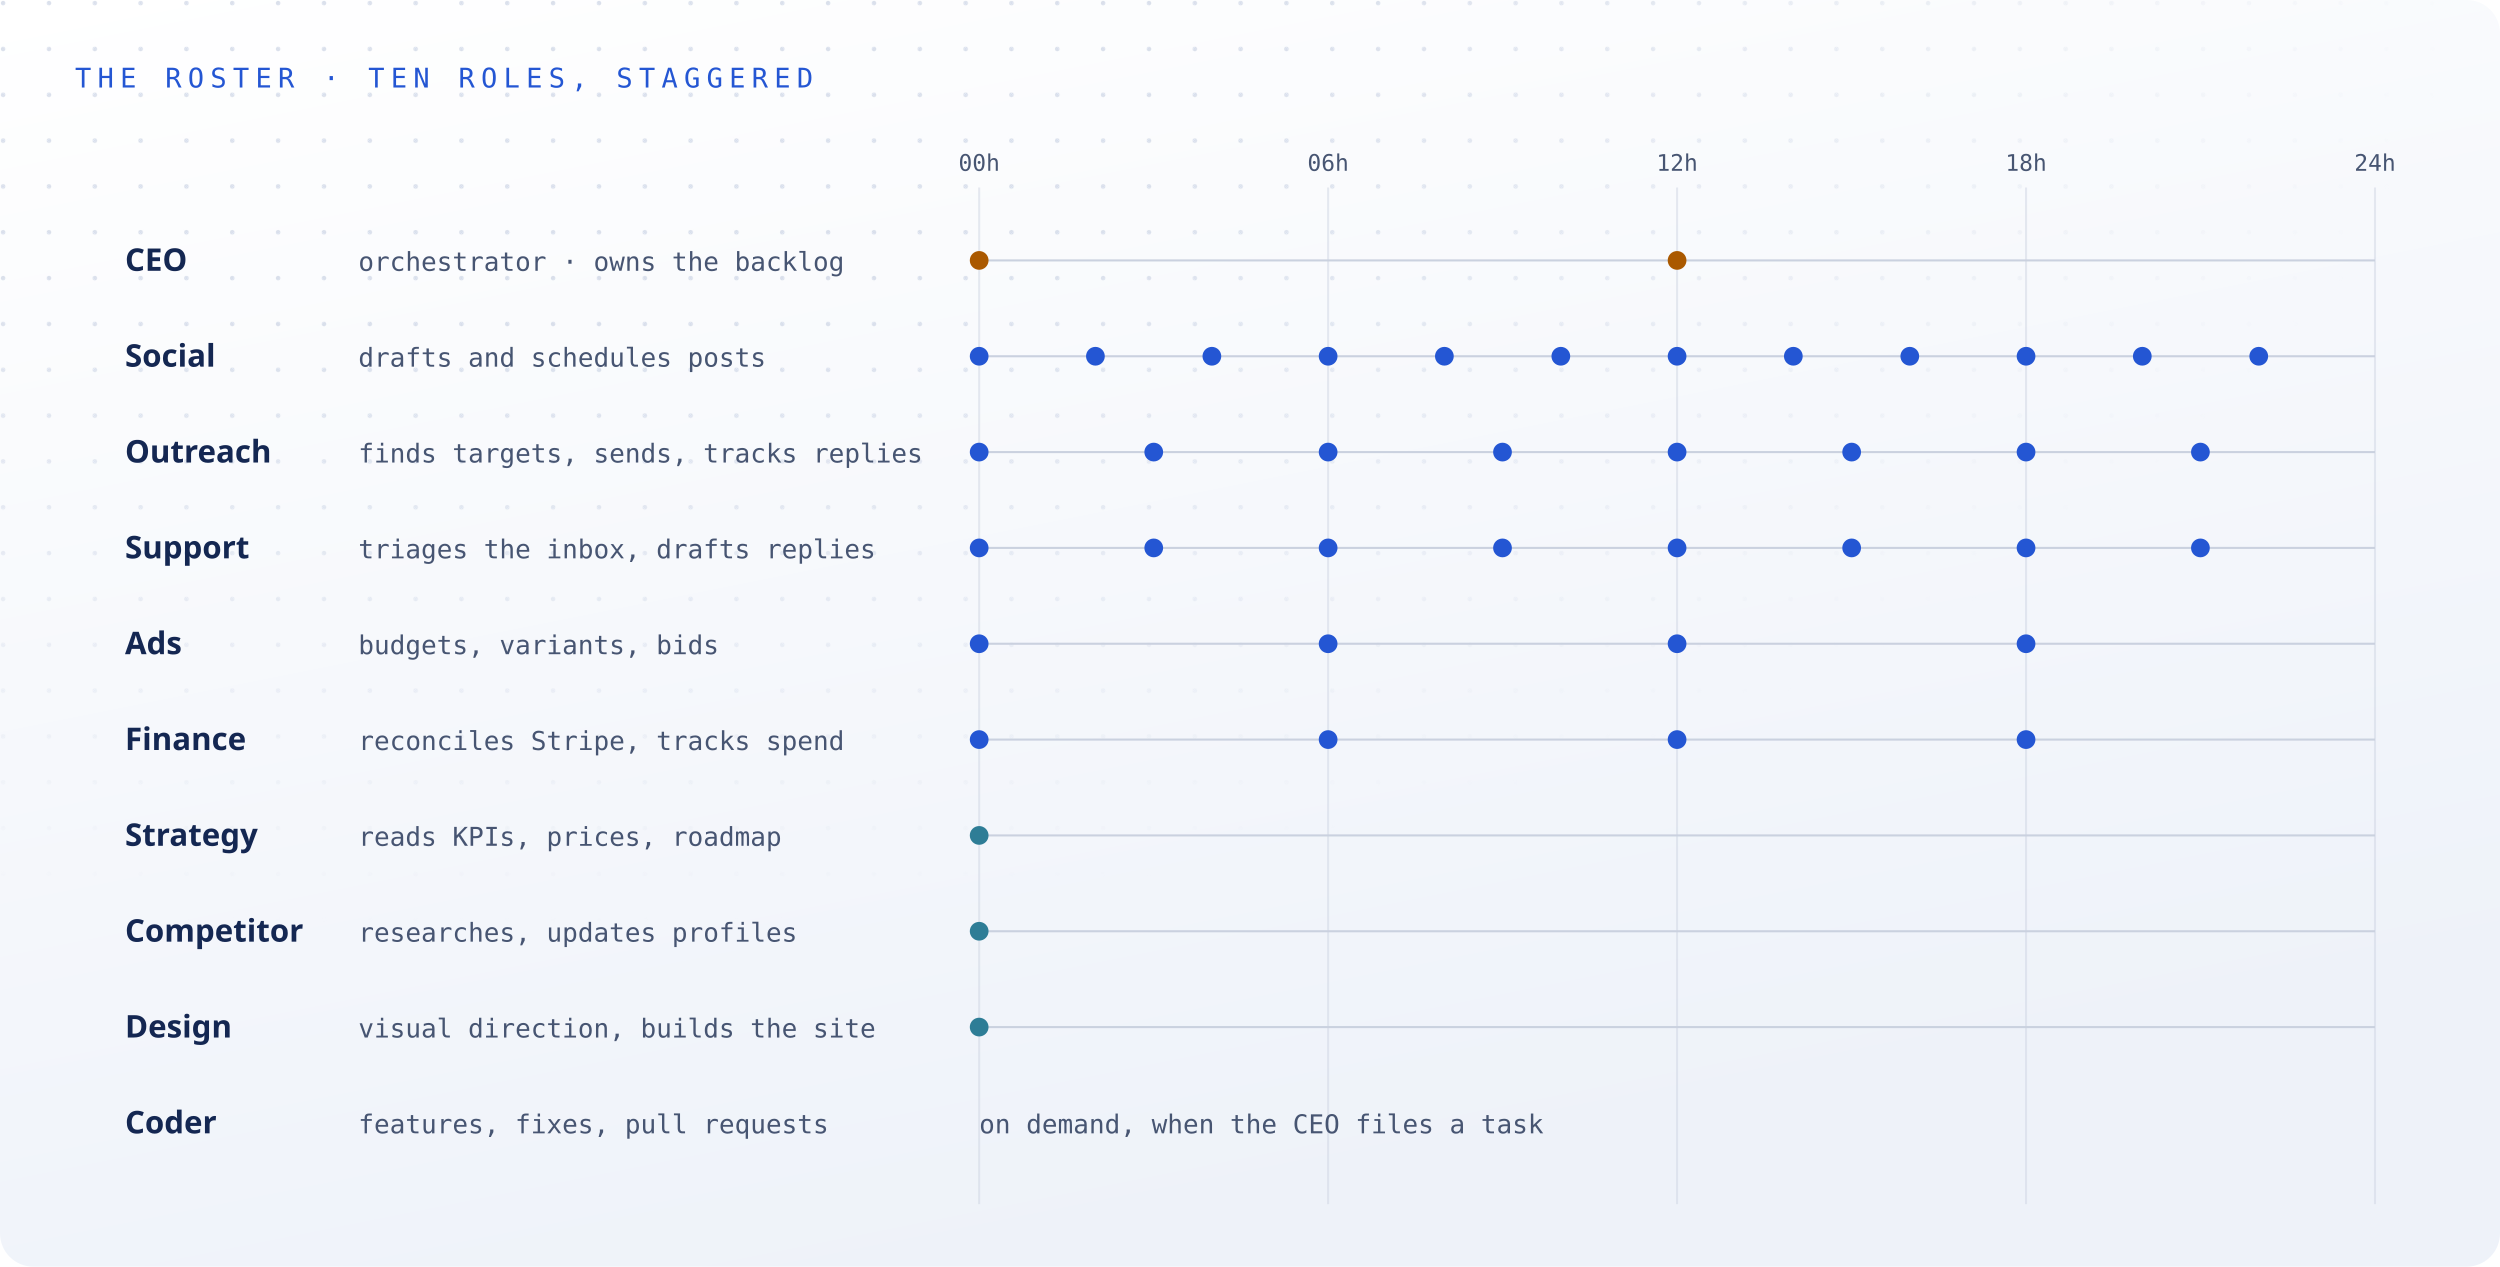
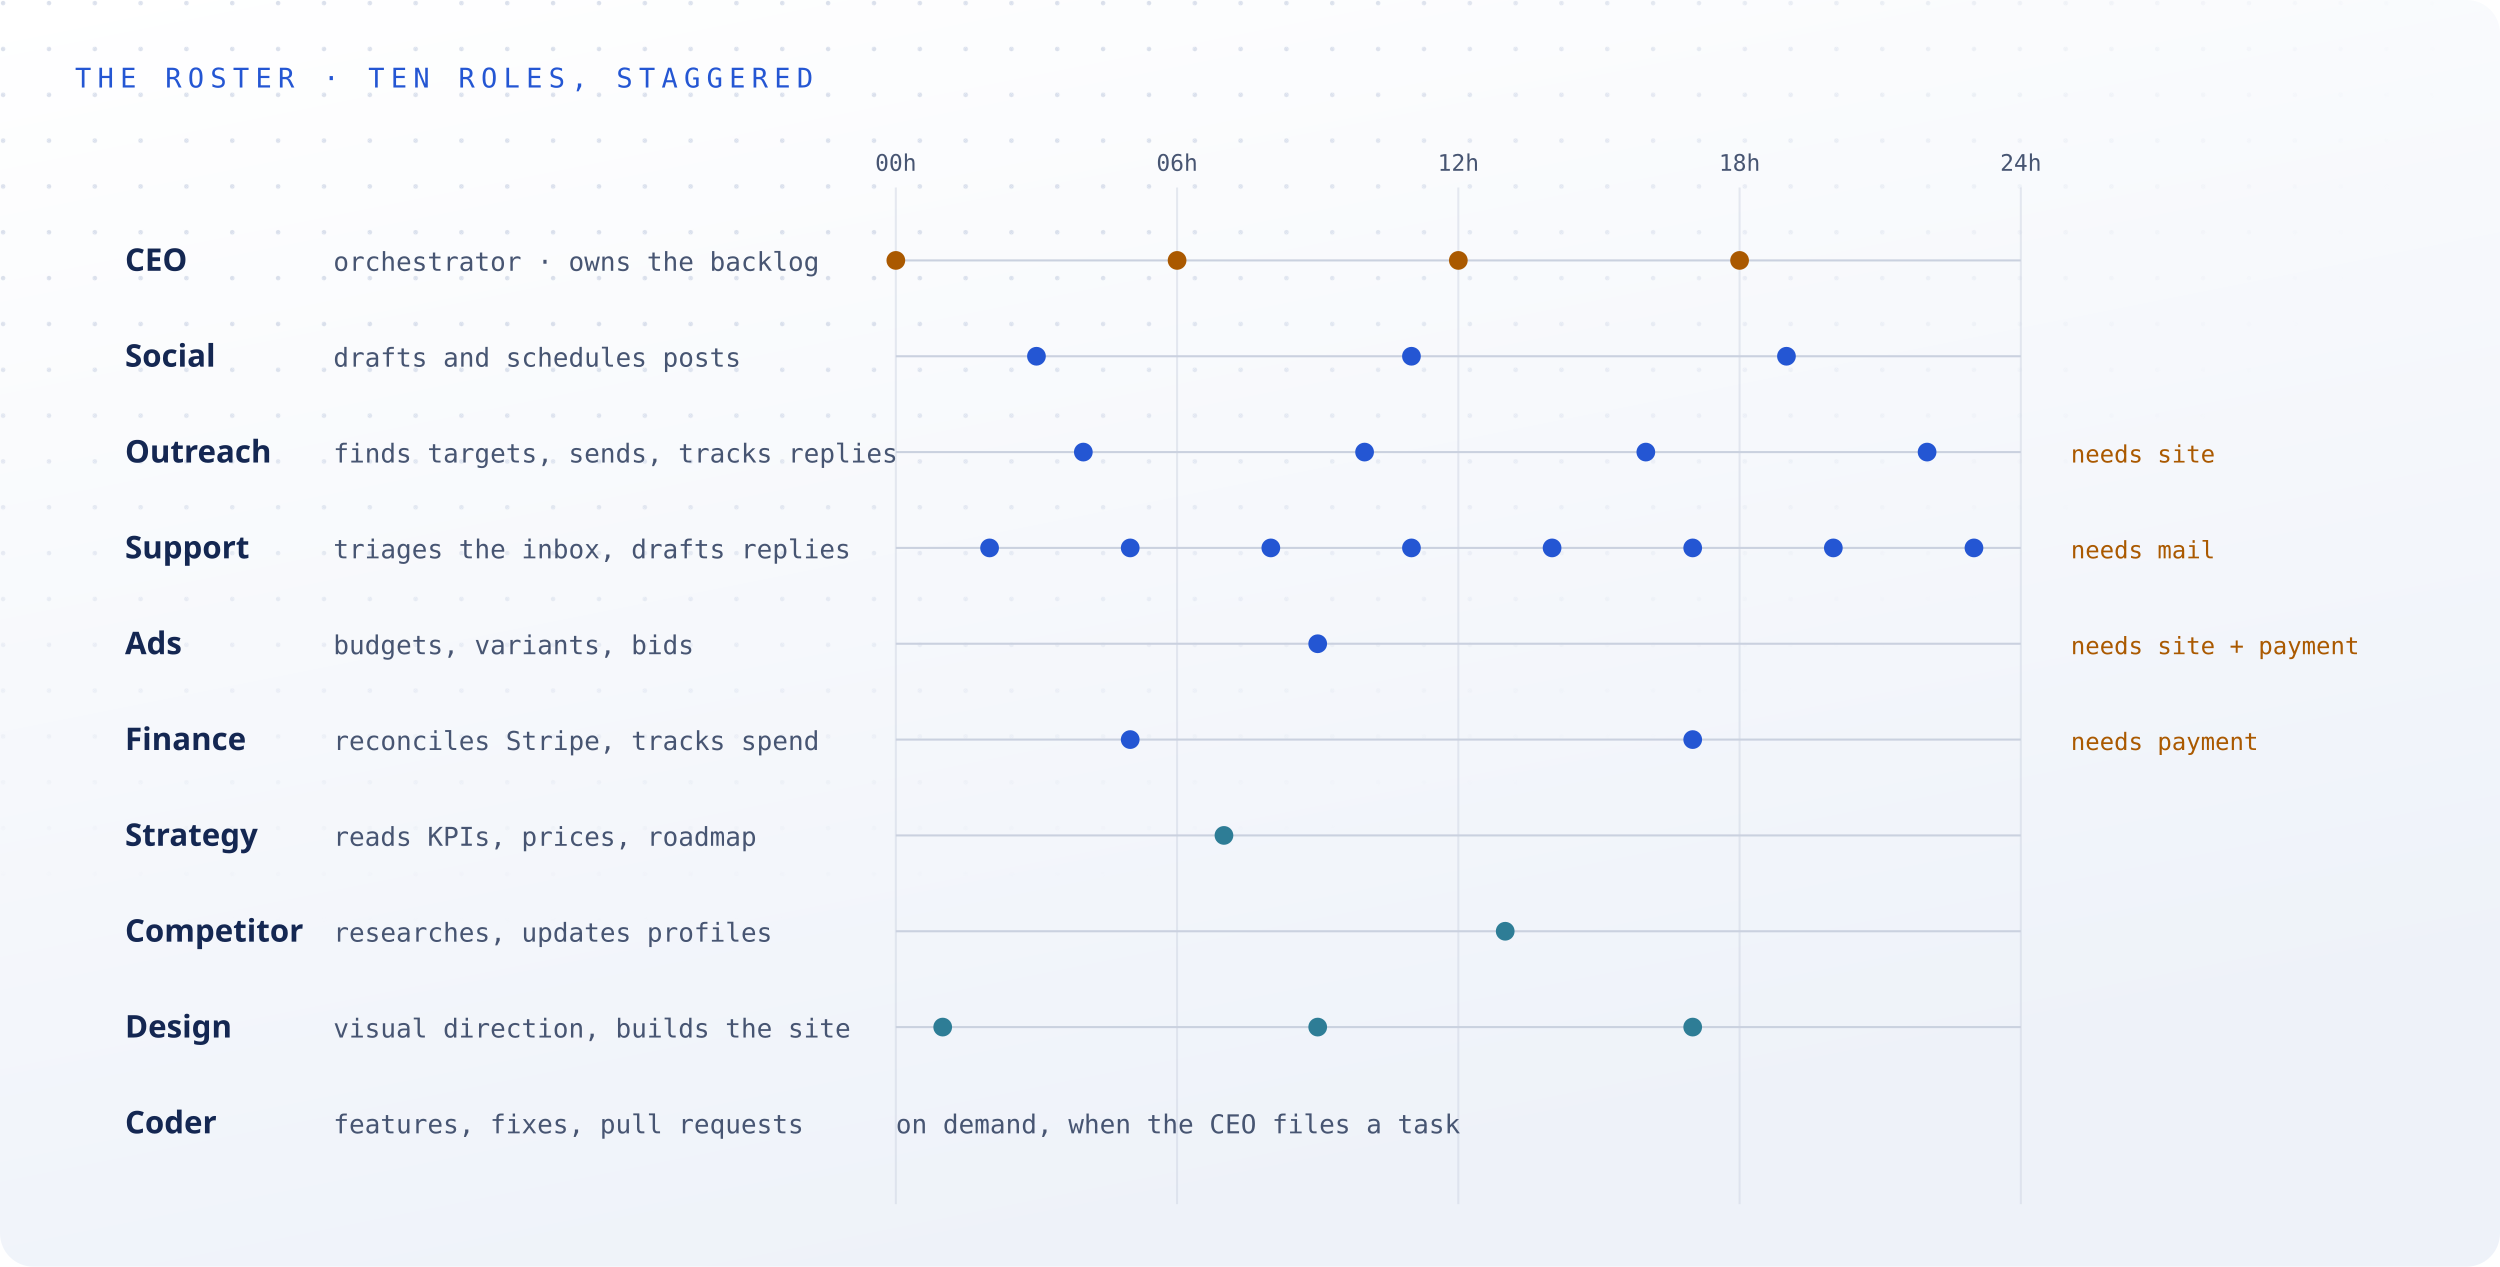
- <svg xmlns="http://www.w3.org/2000/svg" viewBox="0 0 1200 608" role="img" aria-label="the ten agents and when each runs across a day: the CEO twice a day, social every two hours, outreach and support every three, ads and finance every six, strategy, competitor and design daily, and the coder on demand">
+ <svg xmlns="http://www.w3.org/2000/svg" viewBox="0 0 1200 608" role="img" aria-label="the ten agents and when each runs across a day. CEO every 6h from 00h; Social every 8h from 03h; Outreach every 6h from 04h, held until the company has site; Support every 3h from 02h, held until the company has mail; Ads every 24h from 09h, held until the company has site and payment; Finance every 12h from 05h, held until the company has payment; Strategy every 24h from 07h; Competitor every 24h from 13h; Design every 8h from 01h; Coder on demand">
  <defs>
    <linearGradient id="bg" x1="0" y1="0" x2="0.4" y2="1">
      <stop offset="0" stop-color="#FFFFFF" />
      <stop offset="1" stop-color="#EEF2F9" />
    </linearGradient>
    <pattern id="dots" width="22" height="22" patternUnits="userSpaceOnUse">
      <circle cx="1.5" cy="1.5" r="1.1" fill="#B7C2D8" />
    </pattern>
    <radialGradient id="dm" cx="0.2" cy="-0.05" r="1.05">
      <stop offset="0.3" stop-color="#fff" />
      <stop offset="0.75" stop-color="#000" />
    </radialGradient>
    <mask id="fade">
      <rect width="1200" height="608" fill="url(#dm)" />
    </mask>
    <marker id="ah" markerWidth="8" markerHeight="8" refX="6" refY="4" orient="auto">
      <path d="M1 1 L6 4 L1 7" fill="none" stroke="#9AA9C6" stroke-width="1.6" />
    </marker>
  </defs>
  <rect width="1200" height="608" rx="16" fill="url(#bg)" />
  <rect width="1200" height="608" fill="url(#dots)" opacity="0.5" mask="url(#fade)" />
  <text x="36" y="42" font-family="ui-monospace,Menlo,Consolas,monospace" font-size="13" letter-spacing="3" fill="#2456D3">THE ROSTER · TEN ROLES, STAGGERED</text>
-   <text x="470.0" y="82" font-family="ui-monospace,Menlo,Consolas,monospace" font-size="11" text-anchor="middle" fill="#475572">00h</text>
-   <line x1="470.0" y1="90" x2="470.0" y2="578" stroke="#CAD1DF" stroke-width="1" opacity="0.45" />
-   <text x="637.5" y="82" font-family="ui-monospace,Menlo,Consolas,monospace" font-size="11" text-anchor="middle" fill="#475572">06h</text>
-   <line x1="637.5" y1="90" x2="637.5" y2="578" stroke="#CAD1DF" stroke-width="1" opacity="0.45" />
-   <text x="805.0" y="82" font-family="ui-monospace,Menlo,Consolas,monospace" font-size="11" text-anchor="middle" fill="#475572">12h</text>
-   <line x1="805.0" y1="90" x2="805.0" y2="578" stroke="#CAD1DF" stroke-width="1" opacity="0.45" />
-   <text x="972.5" y="82" font-family="ui-monospace,Menlo,Consolas,monospace" font-size="11" text-anchor="middle" fill="#475572">18h</text>
-   <line x1="972.5" y1="90" x2="972.5" y2="578" stroke="#CAD1DF" stroke-width="1" opacity="0.45" />
-   <text x="1140.0" y="82" font-family="ui-monospace,Menlo,Consolas,monospace" font-size="11" text-anchor="middle" fill="#475572">24h</text>
-   <line x1="1140.0" y1="90" x2="1140.0" y2="578" stroke="#CAD1DF" stroke-width="1" opacity="0.45" />
+   <text x="430.0" y="82" font-family="ui-monospace,Menlo,Consolas,monospace" font-size="11" text-anchor="middle" fill="#475572">00h</text>
+   <line x1="430.0" y1="90" x2="430.0" y2="578" stroke="#CAD1DF" stroke-width="1" opacity="0.45" />
+   <text x="565.0" y="82" font-family="ui-monospace,Menlo,Consolas,monospace" font-size="11" text-anchor="middle" fill="#475572">06h</text>
+   <line x1="565.0" y1="90" x2="565.0" y2="578" stroke="#CAD1DF" stroke-width="1" opacity="0.45" />
+   <text x="700.0" y="82" font-family="ui-monospace,Menlo,Consolas,monospace" font-size="11" text-anchor="middle" fill="#475572">12h</text>
+   <line x1="700.0" y1="90" x2="700.0" y2="578" stroke="#CAD1DF" stroke-width="1" opacity="0.45" />
+   <text x="835.0" y="82" font-family="ui-monospace,Menlo,Consolas,monospace" font-size="11" text-anchor="middle" fill="#475572">18h</text>
+   <line x1="835.0" y1="90" x2="835.0" y2="578" stroke="#CAD1DF" stroke-width="1" opacity="0.45" />
+   <text x="970.0" y="82" font-family="ui-monospace,Menlo,Consolas,monospace" font-size="11" text-anchor="middle" fill="#475572">24h</text>
+   <line x1="970.0" y1="90" x2="970.0" y2="578" stroke="#CAD1DF" stroke-width="1" opacity="0.45" />
  <text x="60" y="130" font-family="'Segoe UI',system-ui,-apple-system,sans-serif" font-size="15" font-weight="700" fill="#142752">CEO</text>
-   <text x="172" y="130" font-family="ui-monospace,Menlo,Consolas,monospace" font-size="12.5" fill="#475572">orchestrator · owns the backlog</text>
-   <line x1="470" y1="125" x2="1140" y2="125" stroke="#CAD1DF" stroke-width="1" />
-   <circle cx="470.0" cy="125" r="4.5" fill="#AA5900" />
-   <circle cx="805.0" cy="125" r="4.5" fill="#AA5900" />
+   <text x="160" y="130" font-family="ui-monospace,Menlo,Consolas,monospace" font-size="12.5" fill="#475572">orchestrator · owns the backlog</text>
+   <line x1="430" y1="125" x2="970" y2="125" stroke="#CAD1DF" stroke-width="1" />
+   <circle cx="430.0" cy="125" r="4.5" fill="#AA5900" />
+   <circle cx="565.0" cy="125" r="4.5" fill="#AA5900" />
+   <circle cx="700.0" cy="125" r="4.5" fill="#AA5900" />
+   <circle cx="835.0" cy="125" r="4.5" fill="#AA5900" />
  <text x="60" y="176" font-family="'Segoe UI',system-ui,-apple-system,sans-serif" font-size="15" font-weight="700" fill="#142752">Social</text>
-   <text x="172" y="176" font-family="ui-monospace,Menlo,Consolas,monospace" font-size="12.5" fill="#475572">drafts and schedules posts</text>
-   <line x1="470" y1="171" x2="1140" y2="171" stroke="#CAD1DF" stroke-width="1" />
-   <circle cx="470.0" cy="171" r="4.5" fill="#2456D3" />
-   <circle cx="525.8" cy="171" r="4.5" fill="#2456D3" />
-   <circle cx="581.7" cy="171" r="4.5" fill="#2456D3" />
-   <circle cx="637.5" cy="171" r="4.5" fill="#2456D3" />
-   <circle cx="693.3" cy="171" r="4.5" fill="#2456D3" />
-   <circle cx="749.2" cy="171" r="4.5" fill="#2456D3" />
-   <circle cx="805.0" cy="171" r="4.5" fill="#2456D3" />
-   <circle cx="860.8" cy="171" r="4.5" fill="#2456D3" />
-   <circle cx="916.7" cy="171" r="4.5" fill="#2456D3" />
-   <circle cx="972.5" cy="171" r="4.5" fill="#2456D3" />
-   <circle cx="1028.3" cy="171" r="4.5" fill="#2456D3" />
-   <circle cx="1084.2" cy="171" r="4.5" fill="#2456D3" />
+   <text x="160" y="176" font-family="ui-monospace,Menlo,Consolas,monospace" font-size="12.5" fill="#475572">drafts and schedules posts</text>
+   <line x1="430" y1="171" x2="970" y2="171" stroke="#CAD1DF" stroke-width="1" />
+   <circle cx="497.5" cy="171" r="4.5" fill="#2456D3" />
+   <circle cx="677.5" cy="171" r="4.5" fill="#2456D3" />
+   <circle cx="857.5" cy="171" r="4.5" fill="#2456D3" />
  <text x="60" y="222" font-family="'Segoe UI',system-ui,-apple-system,sans-serif" font-size="15" font-weight="700" fill="#142752">Outreach</text>
-   <text x="172" y="222" font-family="ui-monospace,Menlo,Consolas,monospace" font-size="12.5" fill="#475572">finds targets, sends, tracks replies</text>
-   <line x1="470" y1="217" x2="1140" y2="217" stroke="#CAD1DF" stroke-width="1" />
-   <circle cx="470.0" cy="217" r="4.5" fill="#2456D3" />
-   <circle cx="553.8" cy="217" r="4.5" fill="#2456D3" />
-   <circle cx="637.5" cy="217" r="4.5" fill="#2456D3" />
-   <circle cx="721.2" cy="217" r="4.5" fill="#2456D3" />
-   <circle cx="805.0" cy="217" r="4.5" fill="#2456D3" />
-   <circle cx="888.8" cy="217" r="4.5" fill="#2456D3" />
-   <circle cx="972.5" cy="217" r="4.5" fill="#2456D3" />
-   <circle cx="1056.2" cy="217" r="4.5" fill="#2456D3" />
+   <text x="160" y="222" font-family="ui-monospace,Menlo,Consolas,monospace" font-size="12.5" fill="#475572">finds targets, sends, tracks replies</text>
+   <line x1="430" y1="217" x2="970" y2="217" stroke="#CAD1DF" stroke-width="1" />
+   <circle cx="520.0" cy="217" r="4.5" fill="#2456D3" />
+   <circle cx="655.0" cy="217" r="4.5" fill="#2456D3" />
+   <circle cx="790.0" cy="217" r="4.5" fill="#2456D3" />
+   <circle cx="925.0" cy="217" r="4.5" fill="#2456D3" />
+   <text x="994" y="222" font-family="ui-monospace,Menlo,Consolas,monospace" font-size="11.5" fill="#AA5900">needs site</text>
  <text x="60" y="268" font-family="'Segoe UI',system-ui,-apple-system,sans-serif" font-size="15" font-weight="700" fill="#142752">Support</text>
-   <text x="172" y="268" font-family="ui-monospace,Menlo,Consolas,monospace" font-size="12.5" fill="#475572">triages the inbox, drafts replies</text>
-   <line x1="470" y1="263" x2="1140" y2="263" stroke="#CAD1DF" stroke-width="1" />
-   <circle cx="470.0" cy="263" r="4.5" fill="#2456D3" />
-   <circle cx="553.8" cy="263" r="4.5" fill="#2456D3" />
-   <circle cx="637.5" cy="263" r="4.5" fill="#2456D3" />
-   <circle cx="721.2" cy="263" r="4.5" fill="#2456D3" />
-   <circle cx="805.0" cy="263" r="4.5" fill="#2456D3" />
-   <circle cx="888.8" cy="263" r="4.5" fill="#2456D3" />
-   <circle cx="972.5" cy="263" r="4.5" fill="#2456D3" />
-   <circle cx="1056.2" cy="263" r="4.5" fill="#2456D3" />
+   <text x="160" y="268" font-family="ui-monospace,Menlo,Consolas,monospace" font-size="12.5" fill="#475572">triages the inbox, drafts replies</text>
+   <line x1="430" y1="263" x2="970" y2="263" stroke="#CAD1DF" stroke-width="1" />
+   <circle cx="475.0" cy="263" r="4.5" fill="#2456D3" />
+   <circle cx="542.5" cy="263" r="4.5" fill="#2456D3" />
+   <circle cx="610.0" cy="263" r="4.5" fill="#2456D3" />
+   <circle cx="677.5" cy="263" r="4.5" fill="#2456D3" />
+   <circle cx="745.0" cy="263" r="4.5" fill="#2456D3" />
+   <circle cx="812.5" cy="263" r="4.5" fill="#2456D3" />
+   <circle cx="880.0" cy="263" r="4.5" fill="#2456D3" />
+   <circle cx="947.5" cy="263" r="4.5" fill="#2456D3" />
+   <text x="994" y="268" font-family="ui-monospace,Menlo,Consolas,monospace" font-size="11.5" fill="#AA5900">needs mail</text>
  <text x="60" y="314" font-family="'Segoe UI',system-ui,-apple-system,sans-serif" font-size="15" font-weight="700" fill="#142752">Ads</text>
-   <text x="172" y="314" font-family="ui-monospace,Menlo,Consolas,monospace" font-size="12.5" fill="#475572">budgets, variants, bids</text>
-   <line x1="470" y1="309" x2="1140" y2="309" stroke="#CAD1DF" stroke-width="1" />
-   <circle cx="470.0" cy="309" r="4.5" fill="#2456D3" />
-   <circle cx="637.5" cy="309" r="4.5" fill="#2456D3" />
-   <circle cx="805.0" cy="309" r="4.5" fill="#2456D3" />
-   <circle cx="972.5" cy="309" r="4.5" fill="#2456D3" />
+   <text x="160" y="314" font-family="ui-monospace,Menlo,Consolas,monospace" font-size="12.5" fill="#475572">budgets, variants, bids</text>
+   <line x1="430" y1="309" x2="970" y2="309" stroke="#CAD1DF" stroke-width="1" />
+   <circle cx="632.5" cy="309" r="4.5" fill="#2456D3" />
+   <text x="994" y="314" font-family="ui-monospace,Menlo,Consolas,monospace" font-size="11.5" fill="#AA5900">needs site + payment</text>
  <text x="60" y="360" font-family="'Segoe UI',system-ui,-apple-system,sans-serif" font-size="15" font-weight="700" fill="#142752">Finance</text>
-   <text x="172" y="360" font-family="ui-monospace,Menlo,Consolas,monospace" font-size="12.5" fill="#475572">reconciles Stripe, tracks spend</text>
-   <line x1="470" y1="355" x2="1140" y2="355" stroke="#CAD1DF" stroke-width="1" />
-   <circle cx="470.0" cy="355" r="4.5" fill="#2456D3" />
-   <circle cx="637.5" cy="355" r="4.5" fill="#2456D3" />
-   <circle cx="805.0" cy="355" r="4.5" fill="#2456D3" />
-   <circle cx="972.5" cy="355" r="4.5" fill="#2456D3" />
+   <text x="160" y="360" font-family="ui-monospace,Menlo,Consolas,monospace" font-size="12.5" fill="#475572">reconciles Stripe, tracks spend</text>
+   <line x1="430" y1="355" x2="970" y2="355" stroke="#CAD1DF" stroke-width="1" />
+   <circle cx="542.5" cy="355" r="4.5" fill="#2456D3" />
+   <circle cx="812.5" cy="355" r="4.5" fill="#2456D3" />
+   <text x="994" y="360" font-family="ui-monospace,Menlo,Consolas,monospace" font-size="11.5" fill="#AA5900">needs payment</text>
  <text x="60" y="406" font-family="'Segoe UI',system-ui,-apple-system,sans-serif" font-size="15" font-weight="700" fill="#142752">Strategy</text>
-   <text x="172" y="406" font-family="ui-monospace,Menlo,Consolas,monospace" font-size="12.5" fill="#475572">reads KPIs, prices, roadmap</text>
-   <line x1="470" y1="401" x2="1140" y2="401" stroke="#CAD1DF" stroke-width="1" />
-   <circle cx="470.0" cy="401" r="4.5" fill="#2E7D96" />
+   <text x="160" y="406" font-family="ui-monospace,Menlo,Consolas,monospace" font-size="12.5" fill="#475572">reads KPIs, prices, roadmap</text>
+   <line x1="430" y1="401" x2="970" y2="401" stroke="#CAD1DF" stroke-width="1" />
+   <circle cx="587.5" cy="401" r="4.5" fill="#2E7D96" />
  <text x="60" y="452" font-family="'Segoe UI',system-ui,-apple-system,sans-serif" font-size="15" font-weight="700" fill="#142752">Competitor</text>
-   <text x="172" y="452" font-family="ui-monospace,Menlo,Consolas,monospace" font-size="12.5" fill="#475572">researches, updates profiles</text>
-   <line x1="470" y1="447" x2="1140" y2="447" stroke="#CAD1DF" stroke-width="1" />
-   <circle cx="470.0" cy="447" r="4.5" fill="#2E7D96" />
+   <text x="160" y="452" font-family="ui-monospace,Menlo,Consolas,monospace" font-size="12.5" fill="#475572">researches, updates profiles</text>
+   <line x1="430" y1="447" x2="970" y2="447" stroke="#CAD1DF" stroke-width="1" />
+   <circle cx="722.5" cy="447" r="4.5" fill="#2E7D96" />
  <text x="60" y="498" font-family="'Segoe UI',system-ui,-apple-system,sans-serif" font-size="15" font-weight="700" fill="#142752">Design</text>
-   <text x="172" y="498" font-family="ui-monospace,Menlo,Consolas,monospace" font-size="12.5" fill="#475572">visual direction, builds the site</text>
-   <line x1="470" y1="493" x2="1140" y2="493" stroke="#CAD1DF" stroke-width="1" />
-   <circle cx="470.0" cy="493" r="4.5" fill="#2E7D96" />
+   <text x="160" y="498" font-family="ui-monospace,Menlo,Consolas,monospace" font-size="12.5" fill="#475572">visual direction, builds the site</text>
+   <line x1="430" y1="493" x2="970" y2="493" stroke="#CAD1DF" stroke-width="1" />
+   <circle cx="452.5" cy="493" r="4.5" fill="#2E7D96" />
+   <circle cx="632.5" cy="493" r="4.5" fill="#2E7D96" />
+   <circle cx="812.5" cy="493" r="4.5" fill="#2E7D96" />
  <text x="60" y="544" font-family="'Segoe UI',system-ui,-apple-system,sans-serif" font-size="15" font-weight="700" fill="#142752">Coder</text>
-   <text x="172" y="544" font-family="ui-monospace,Menlo,Consolas,monospace" font-size="12.5" fill="#475572">features, fixes, pull requests</text>
-   <text x="470" y="544" font-family="ui-monospace,Menlo,Consolas,monospace" font-size="12.5" fill="#475572">on demand, when the CEO files a task</text>
+   <text x="160" y="544" font-family="ui-monospace,Menlo,Consolas,monospace" font-size="12.5" fill="#475572">features, fixes, pull requests</text>
+   <text x="430" y="544" font-family="ui-monospace,Menlo,Consolas,monospace" font-size="12.5" fill="#475572">on demand, when the CEO files a task</text>
</svg>
